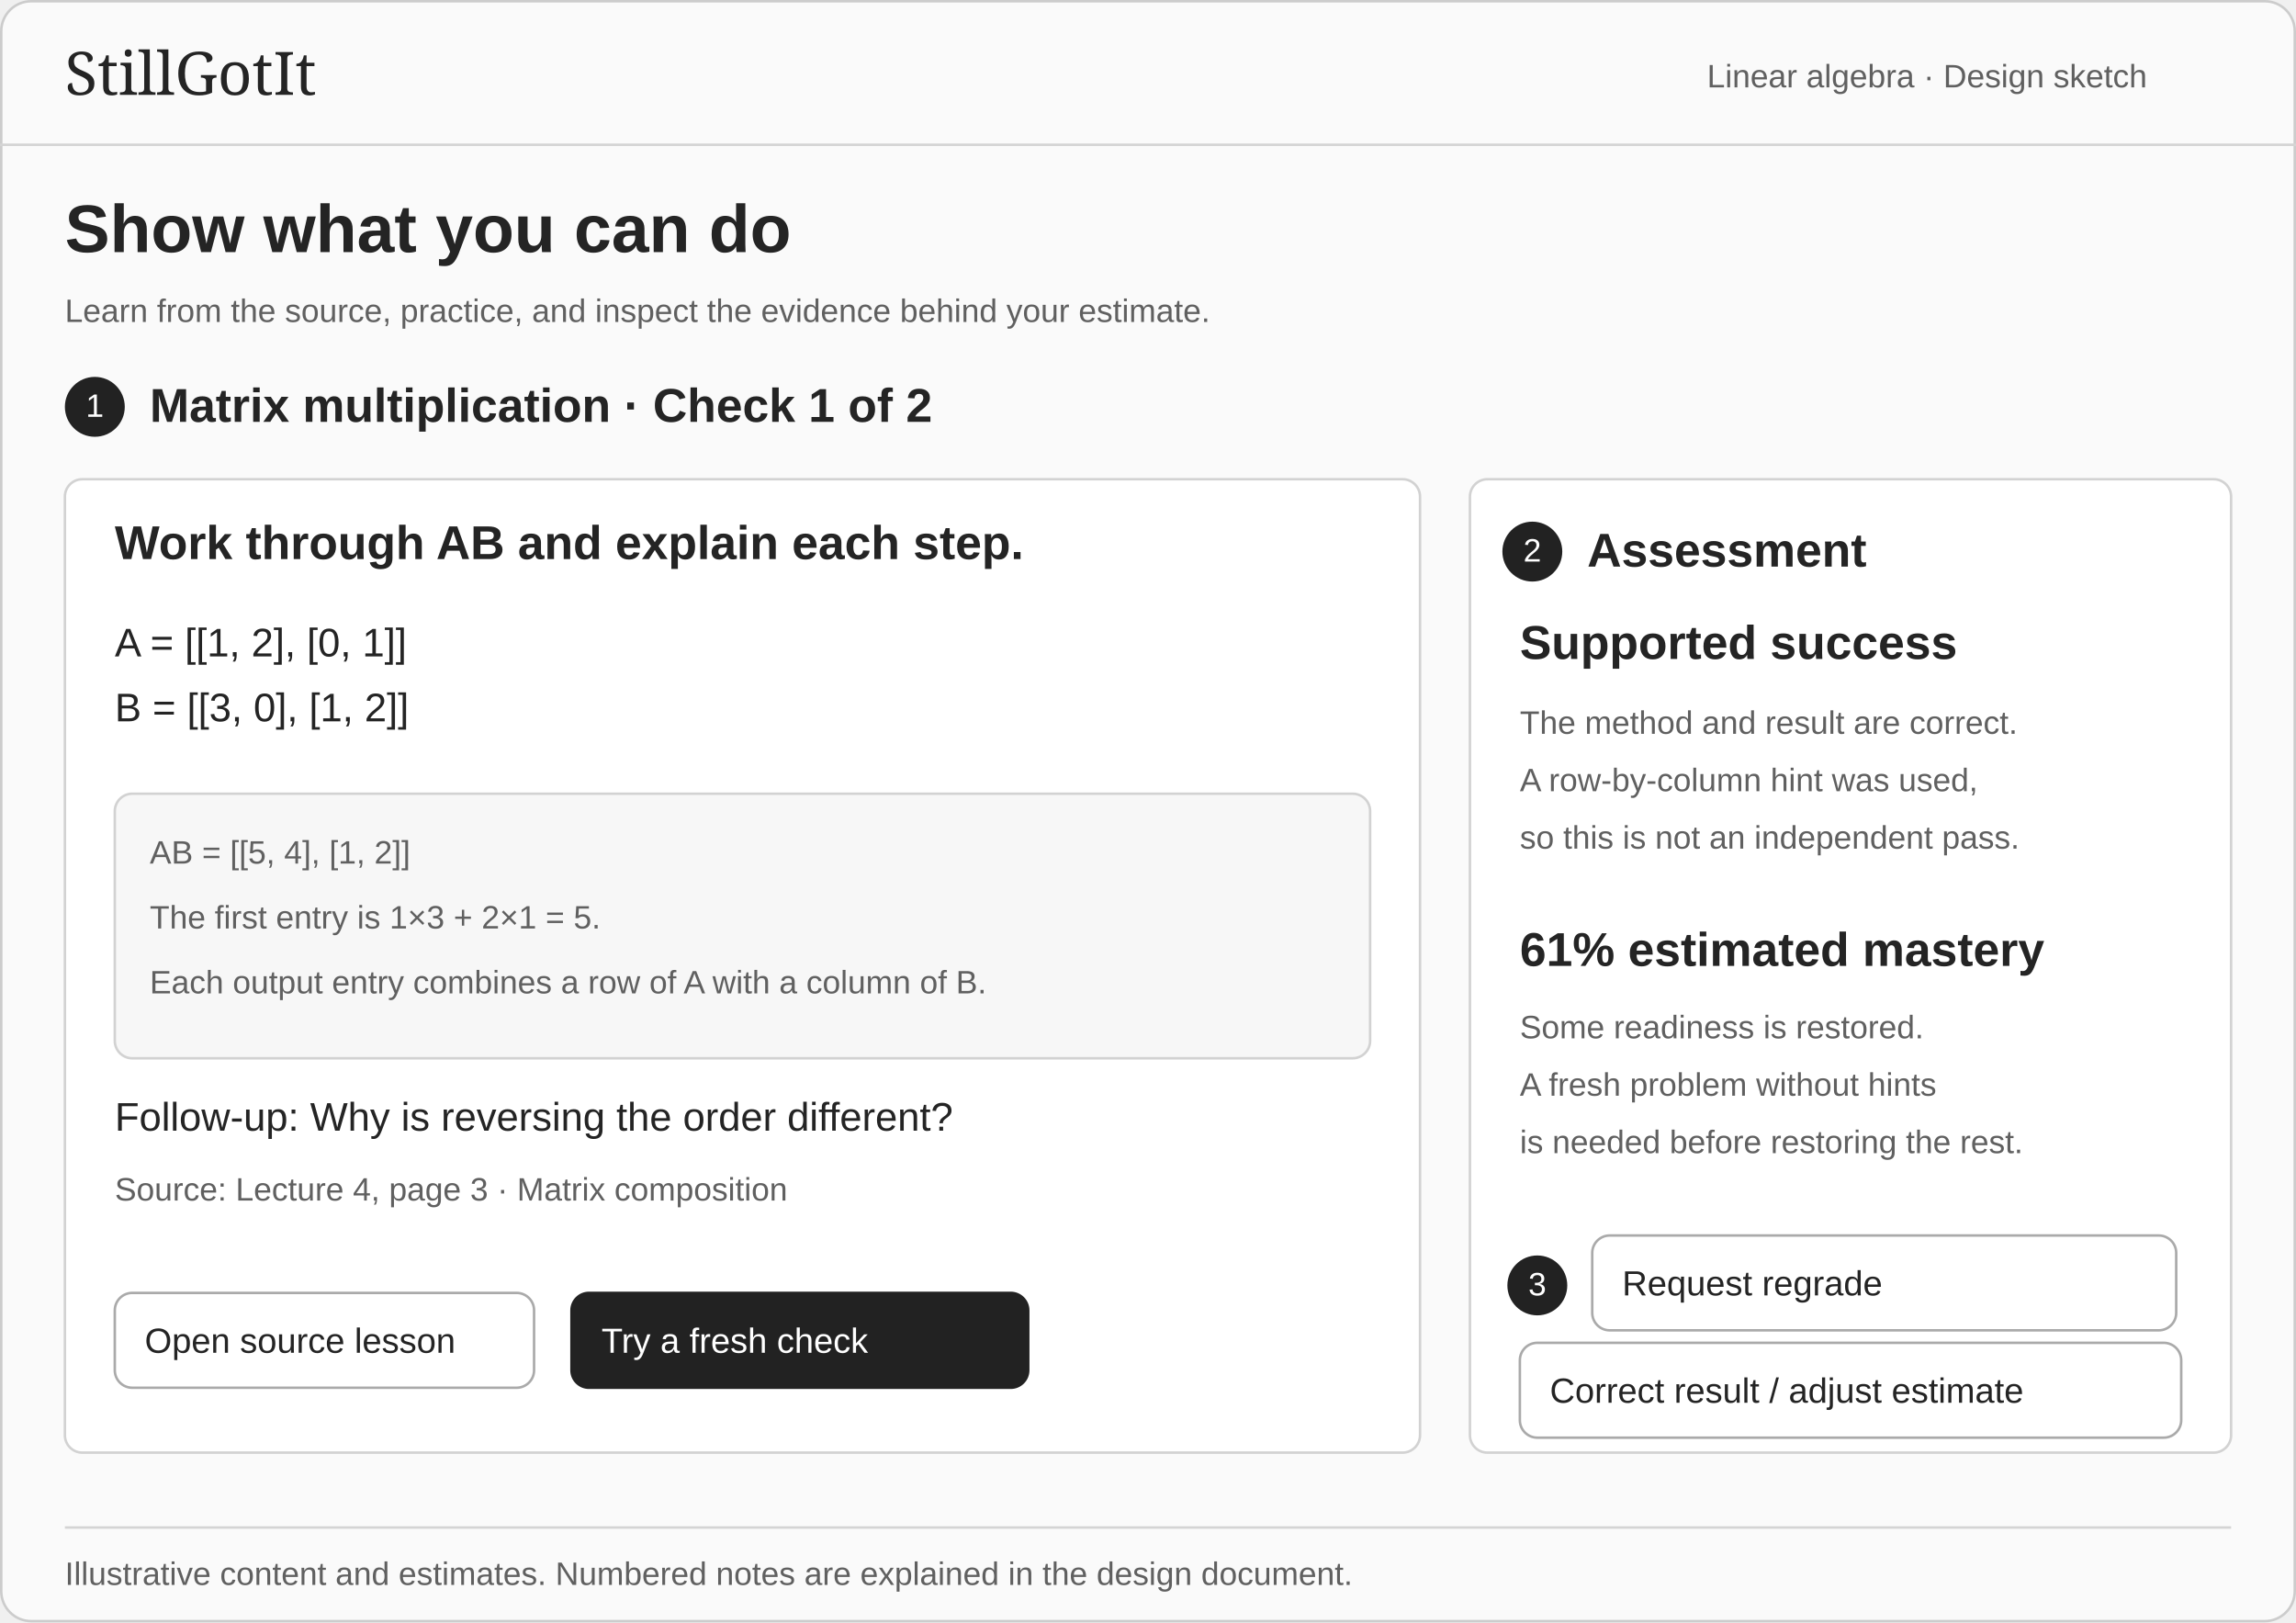
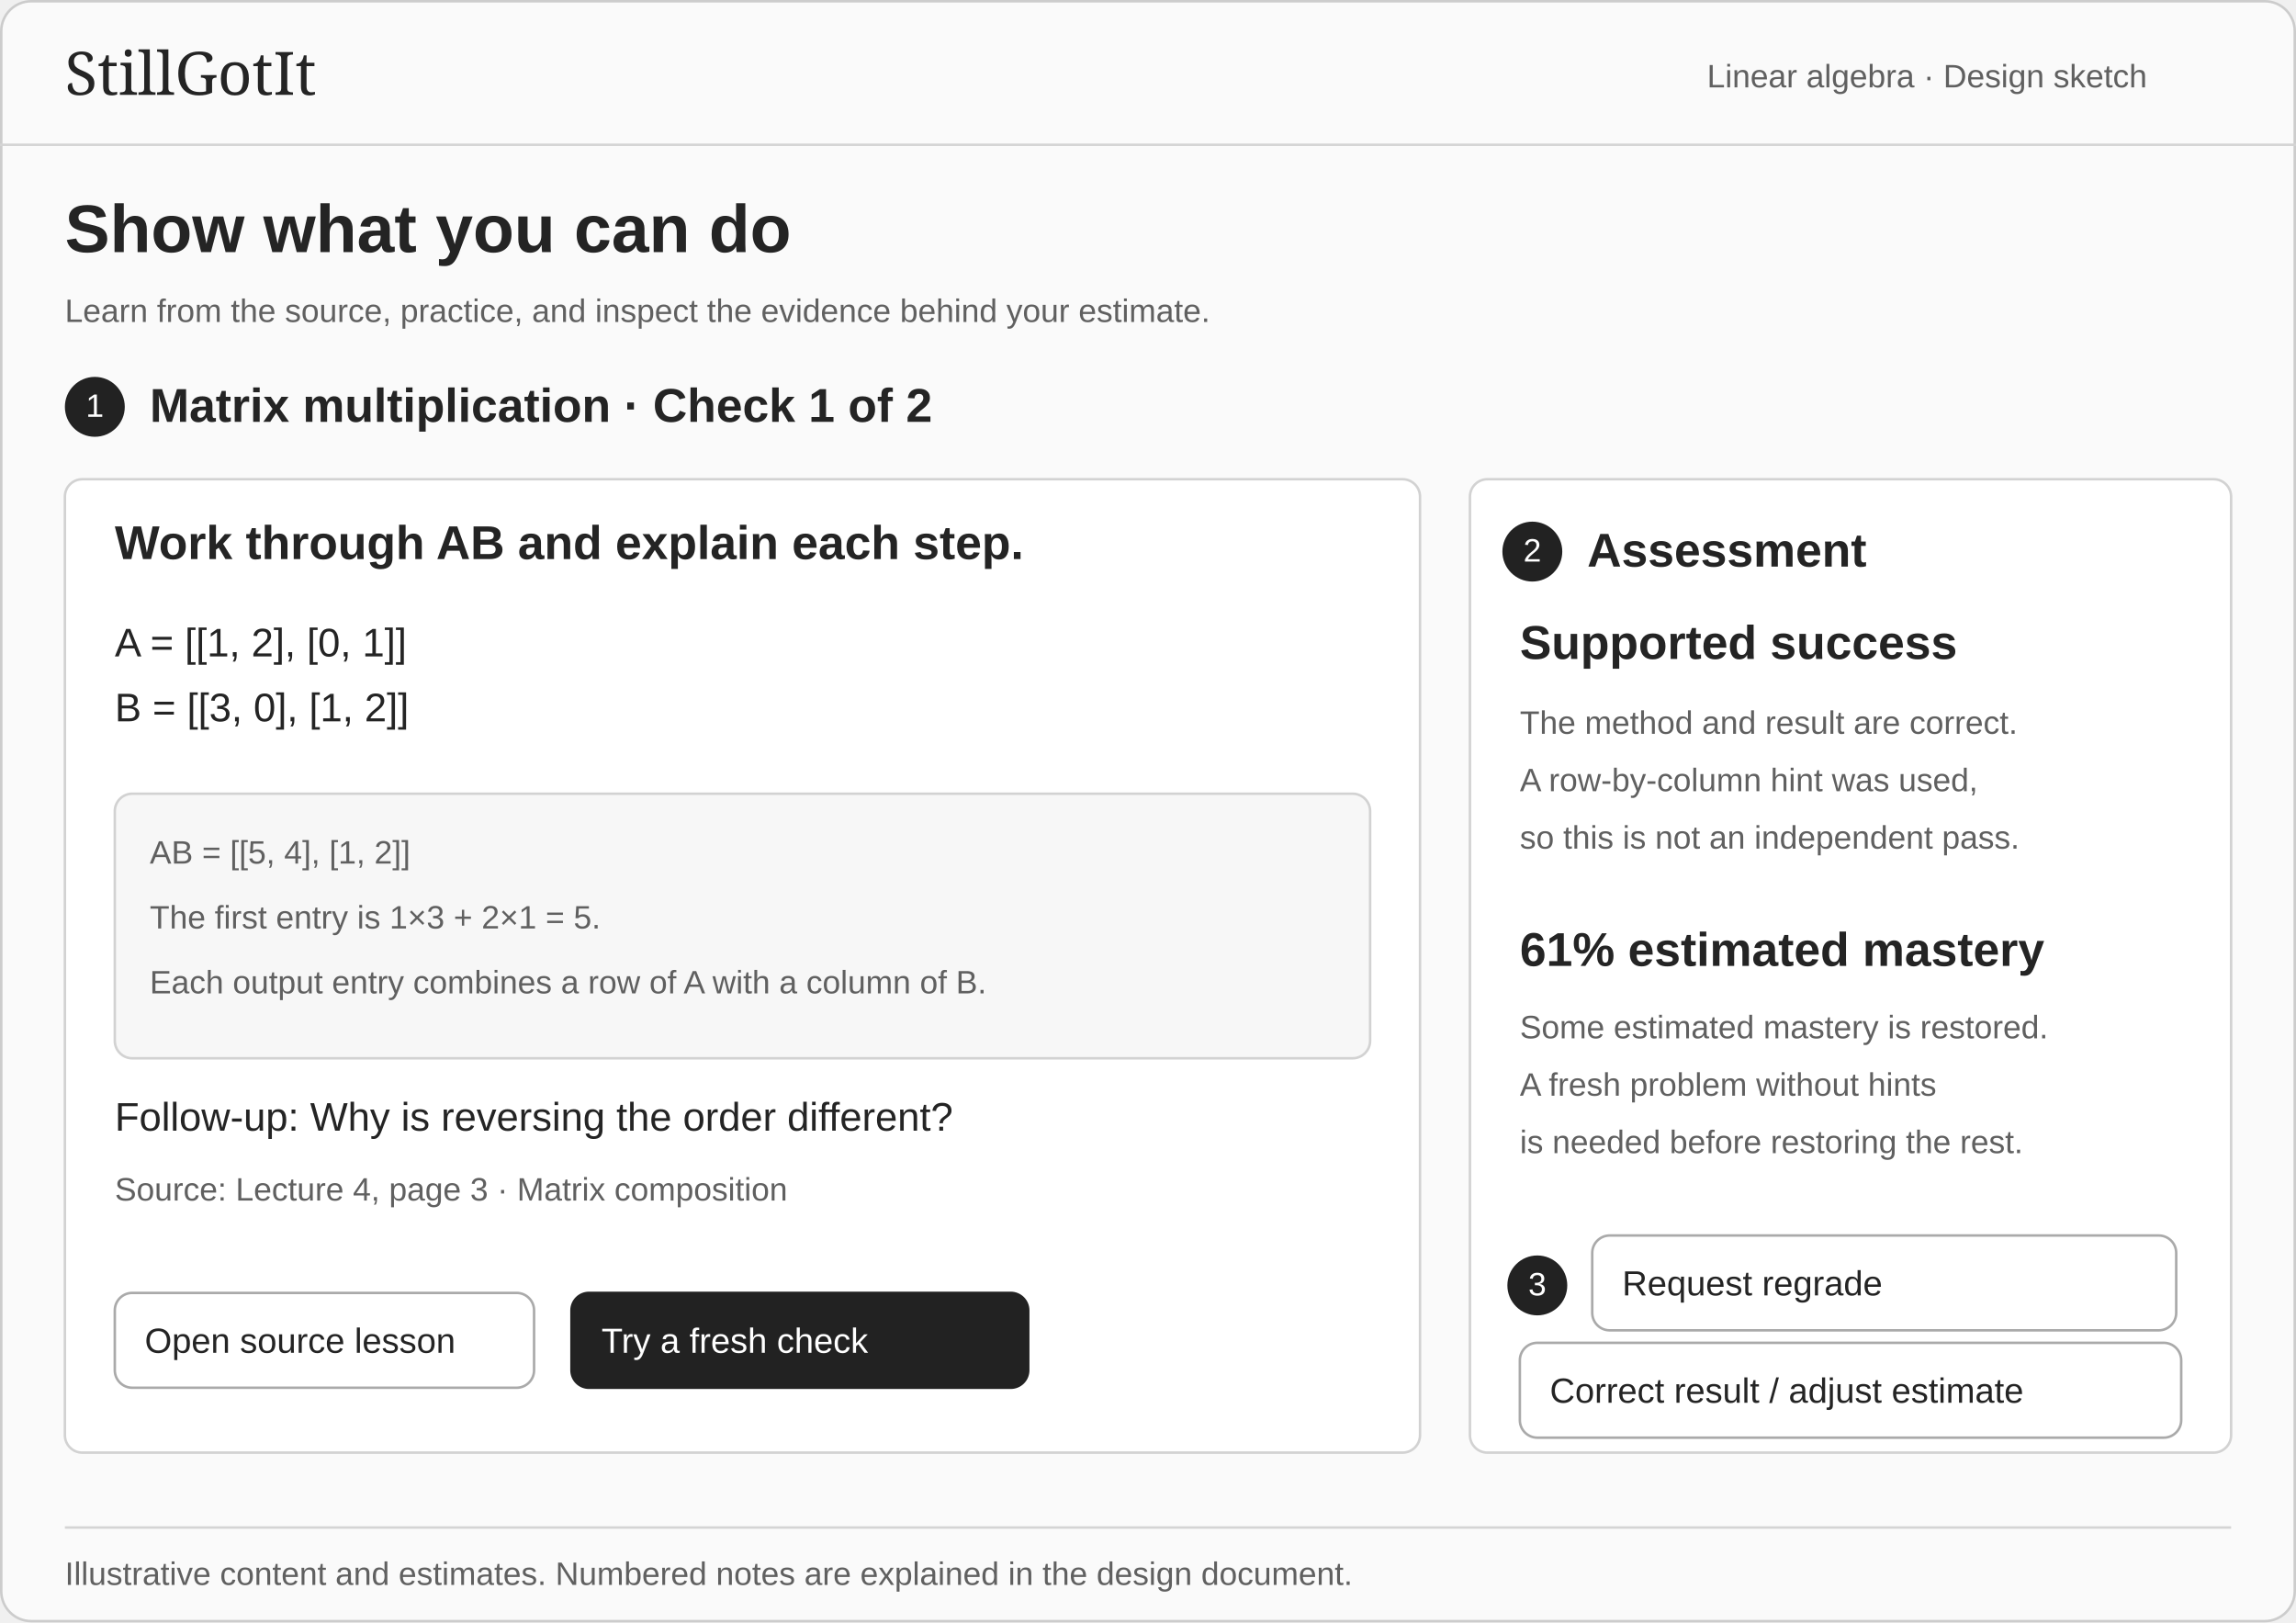
<svg xmlns="http://www.w3.org/2000/svg" width="920" height="650" viewBox="0 0 920 650" role="img">
  <rect x="0.5" y="0.5" width="919" height="649" rx="12" fill="#fafafa" stroke="#ccc" />
  <style>text{font-family:Arial,sans-serif;fill:#242424}.small{font-size:13px;fill:#606060}.body{font-size:16px}.heading{font-size:19px;font-weight:600}.title{font-size:27px;font-weight:600}.brand{font-family:Georgia,serif;font-size:24px}.button{font-size:14px}.white{fill:white}</style>
  <text x="26" y="38" class="brand">StillGotIt</text>
  <text x="684" y="35" class="small">Linear algebra · Design sketch</text>
  <path d="M0 58H920" stroke="#d4d4d4" />
  <text x="26" y="101" class="title">Show what you can do</text>
  <text x="26" y="129" class="small">Learn from the source, practice, and inspect the evidence behind your estimate.</text>
  <circle cx="38" cy="163" r="12" fill="#222" />
  <text x="38" y="167" text-anchor="middle" class="small white">1</text>
  <text x="60" y="169" class="heading">Matrix multiplication · Check 1 of 2</text>
  <rect x="26" y="192" width="543" height="390" rx="7" fill="#fff" stroke="#d2d2d2" />
  <text x="46" y="224" class="heading">Work through AB and explain each step.</text>
  <text x="46" y="263" class="body">A = [[1, 2], [0, 1]]</text>
  <text x="46" y="289" class="body">B = [[3, 0], [1, 2]]</text>
  <rect x="46" y="318" width="503" height="106" rx="7" fill="#f7f7f7" stroke="#d2d2d2" />
  <text x="60" y="346" class="small">AB = [[5, 4], [1, 2]]</text>
  <text x="60" y="372" class="small">The first entry is 1×3 + 2×1 = 5.</text>
  <text x="60" y="398" class="small">Each output entry combines a row of A with a column of B.</text>
  <text x="46" y="453" class="body">Follow-up: Why is reversing the order different?</text>
  <text x="46" y="481" class="small">Source: Lecture 4, page 3 · Matrix composition</text>
  <rect x="46" y="518" width="168" height="38" rx="7" fill="#fff" stroke="#aaa" />
  <text x="58" y="542" class="button">Open source lesson</text>
  <rect x="229" y="518" width="183" height="38" rx="7" fill="#222" stroke="#222" />
  <text x="241" y="542" class="button white">Try a fresh check</text>
  <rect x="589" y="192" width="305" height="390" rx="7" fill="#fff" stroke="#d2d2d2" />
  <circle cx="614" cy="221" r="12" fill="#222" />
  <text x="614" y="225" text-anchor="middle" class="small white">2</text>
  <text x="636" y="227" class="heading">Assessment</text>
  <text x="609" y="264" class="heading">Supported success</text>
  <text x="609" y="294" class="small">The method and result are correct.</text>
  <text x="609" y="317" class="small">A row-by-column hint was used,</text>
  <text x="609" y="340" class="small">so this is not an independent pass.</text>
  <text x="609" y="387" class="heading">61% estimated mastery</text>
-   <text x="609" y="416" class="small">Some readiness is restored.</text>
+   <text x="609" y="416" class="small">Some estimated mastery is restored.</text>
  <text x="609" y="439" class="small">A fresh problem without hints</text>
  <text x="609" y="462" class="small">is needed before restoring the rest.</text>
  <circle cx="616" cy="515" r="12" fill="#222" />
  <text x="616" y="519" text-anchor="middle" class="small white">3</text>
  <rect x="638" y="495" width="234" height="38" rx="7" fill="#fff" stroke="#aaa" />
  <text x="650" y="519" class="button">Request regrade</text>
  <rect x="609" y="538" width="265" height="38" rx="7" fill="#fff" stroke="#aaa" />
  <text x="621" y="562" class="button">Correct result / adjust estimate</text>
  <path d="M26 612H894" stroke="#d4d4d4" />
  <text x="26" y="635" class="small">Illustrative content and estimates. Numbered notes are explained in the design document.</text>
</svg>
